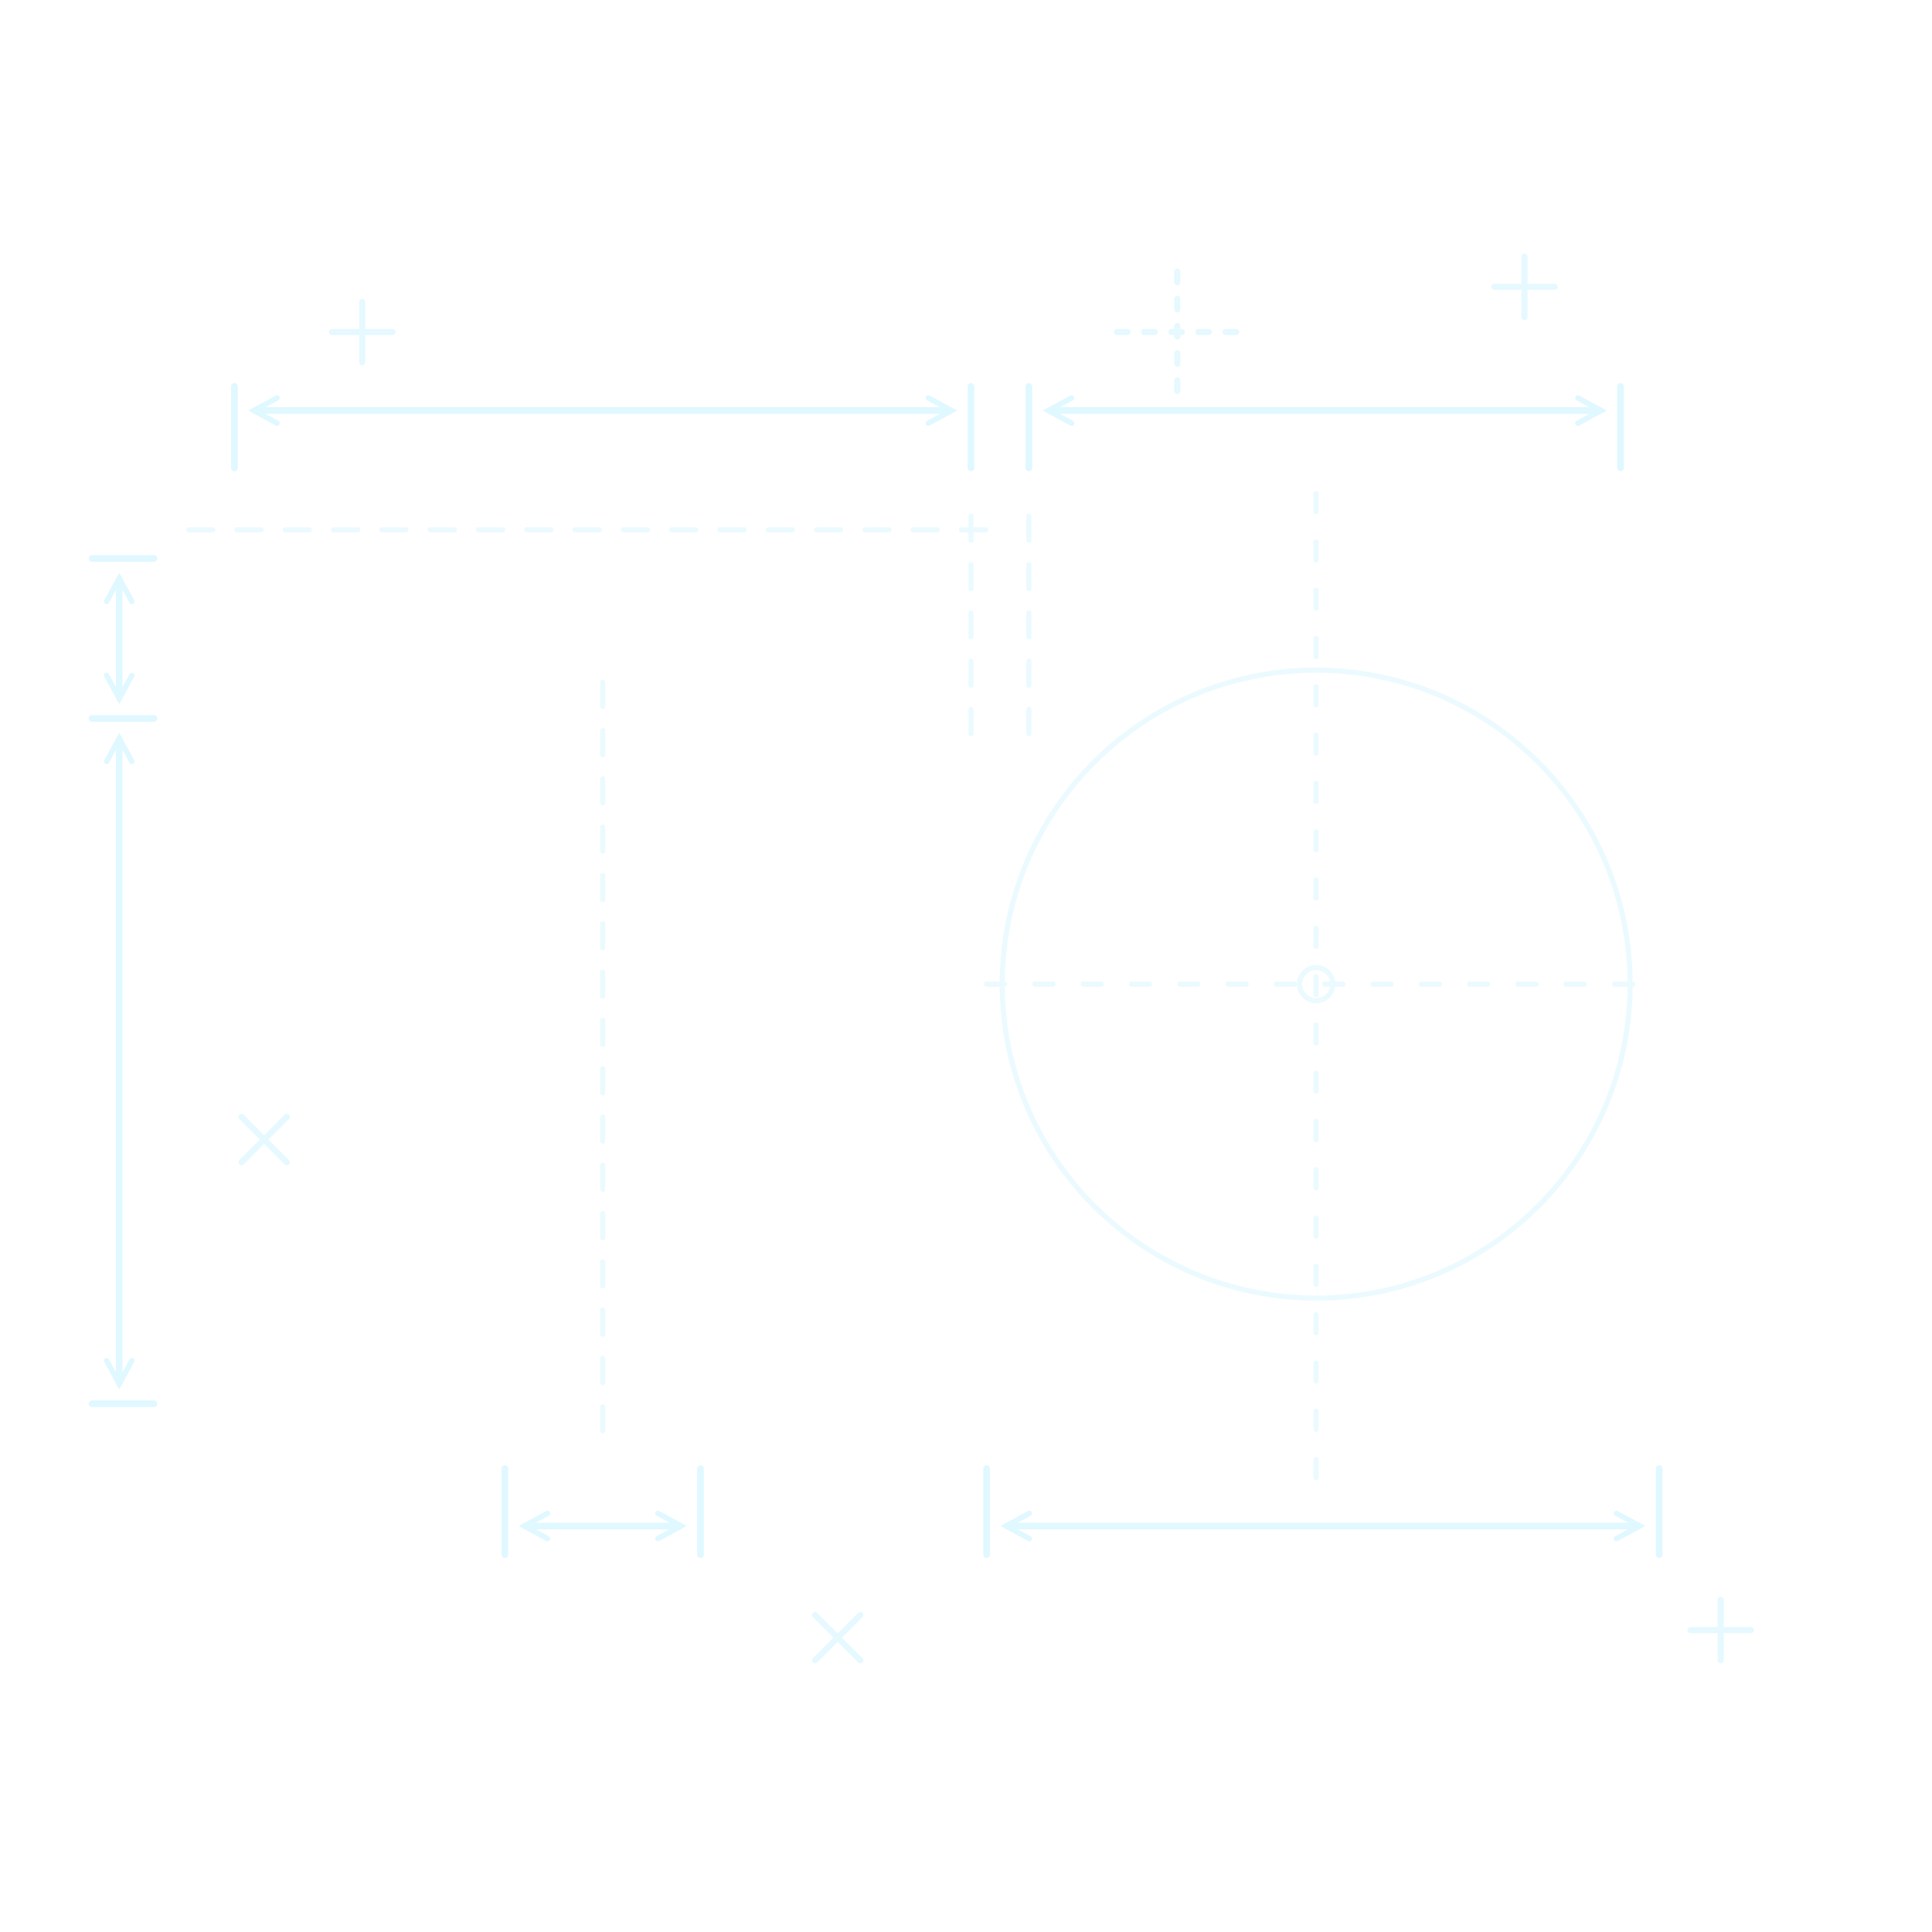
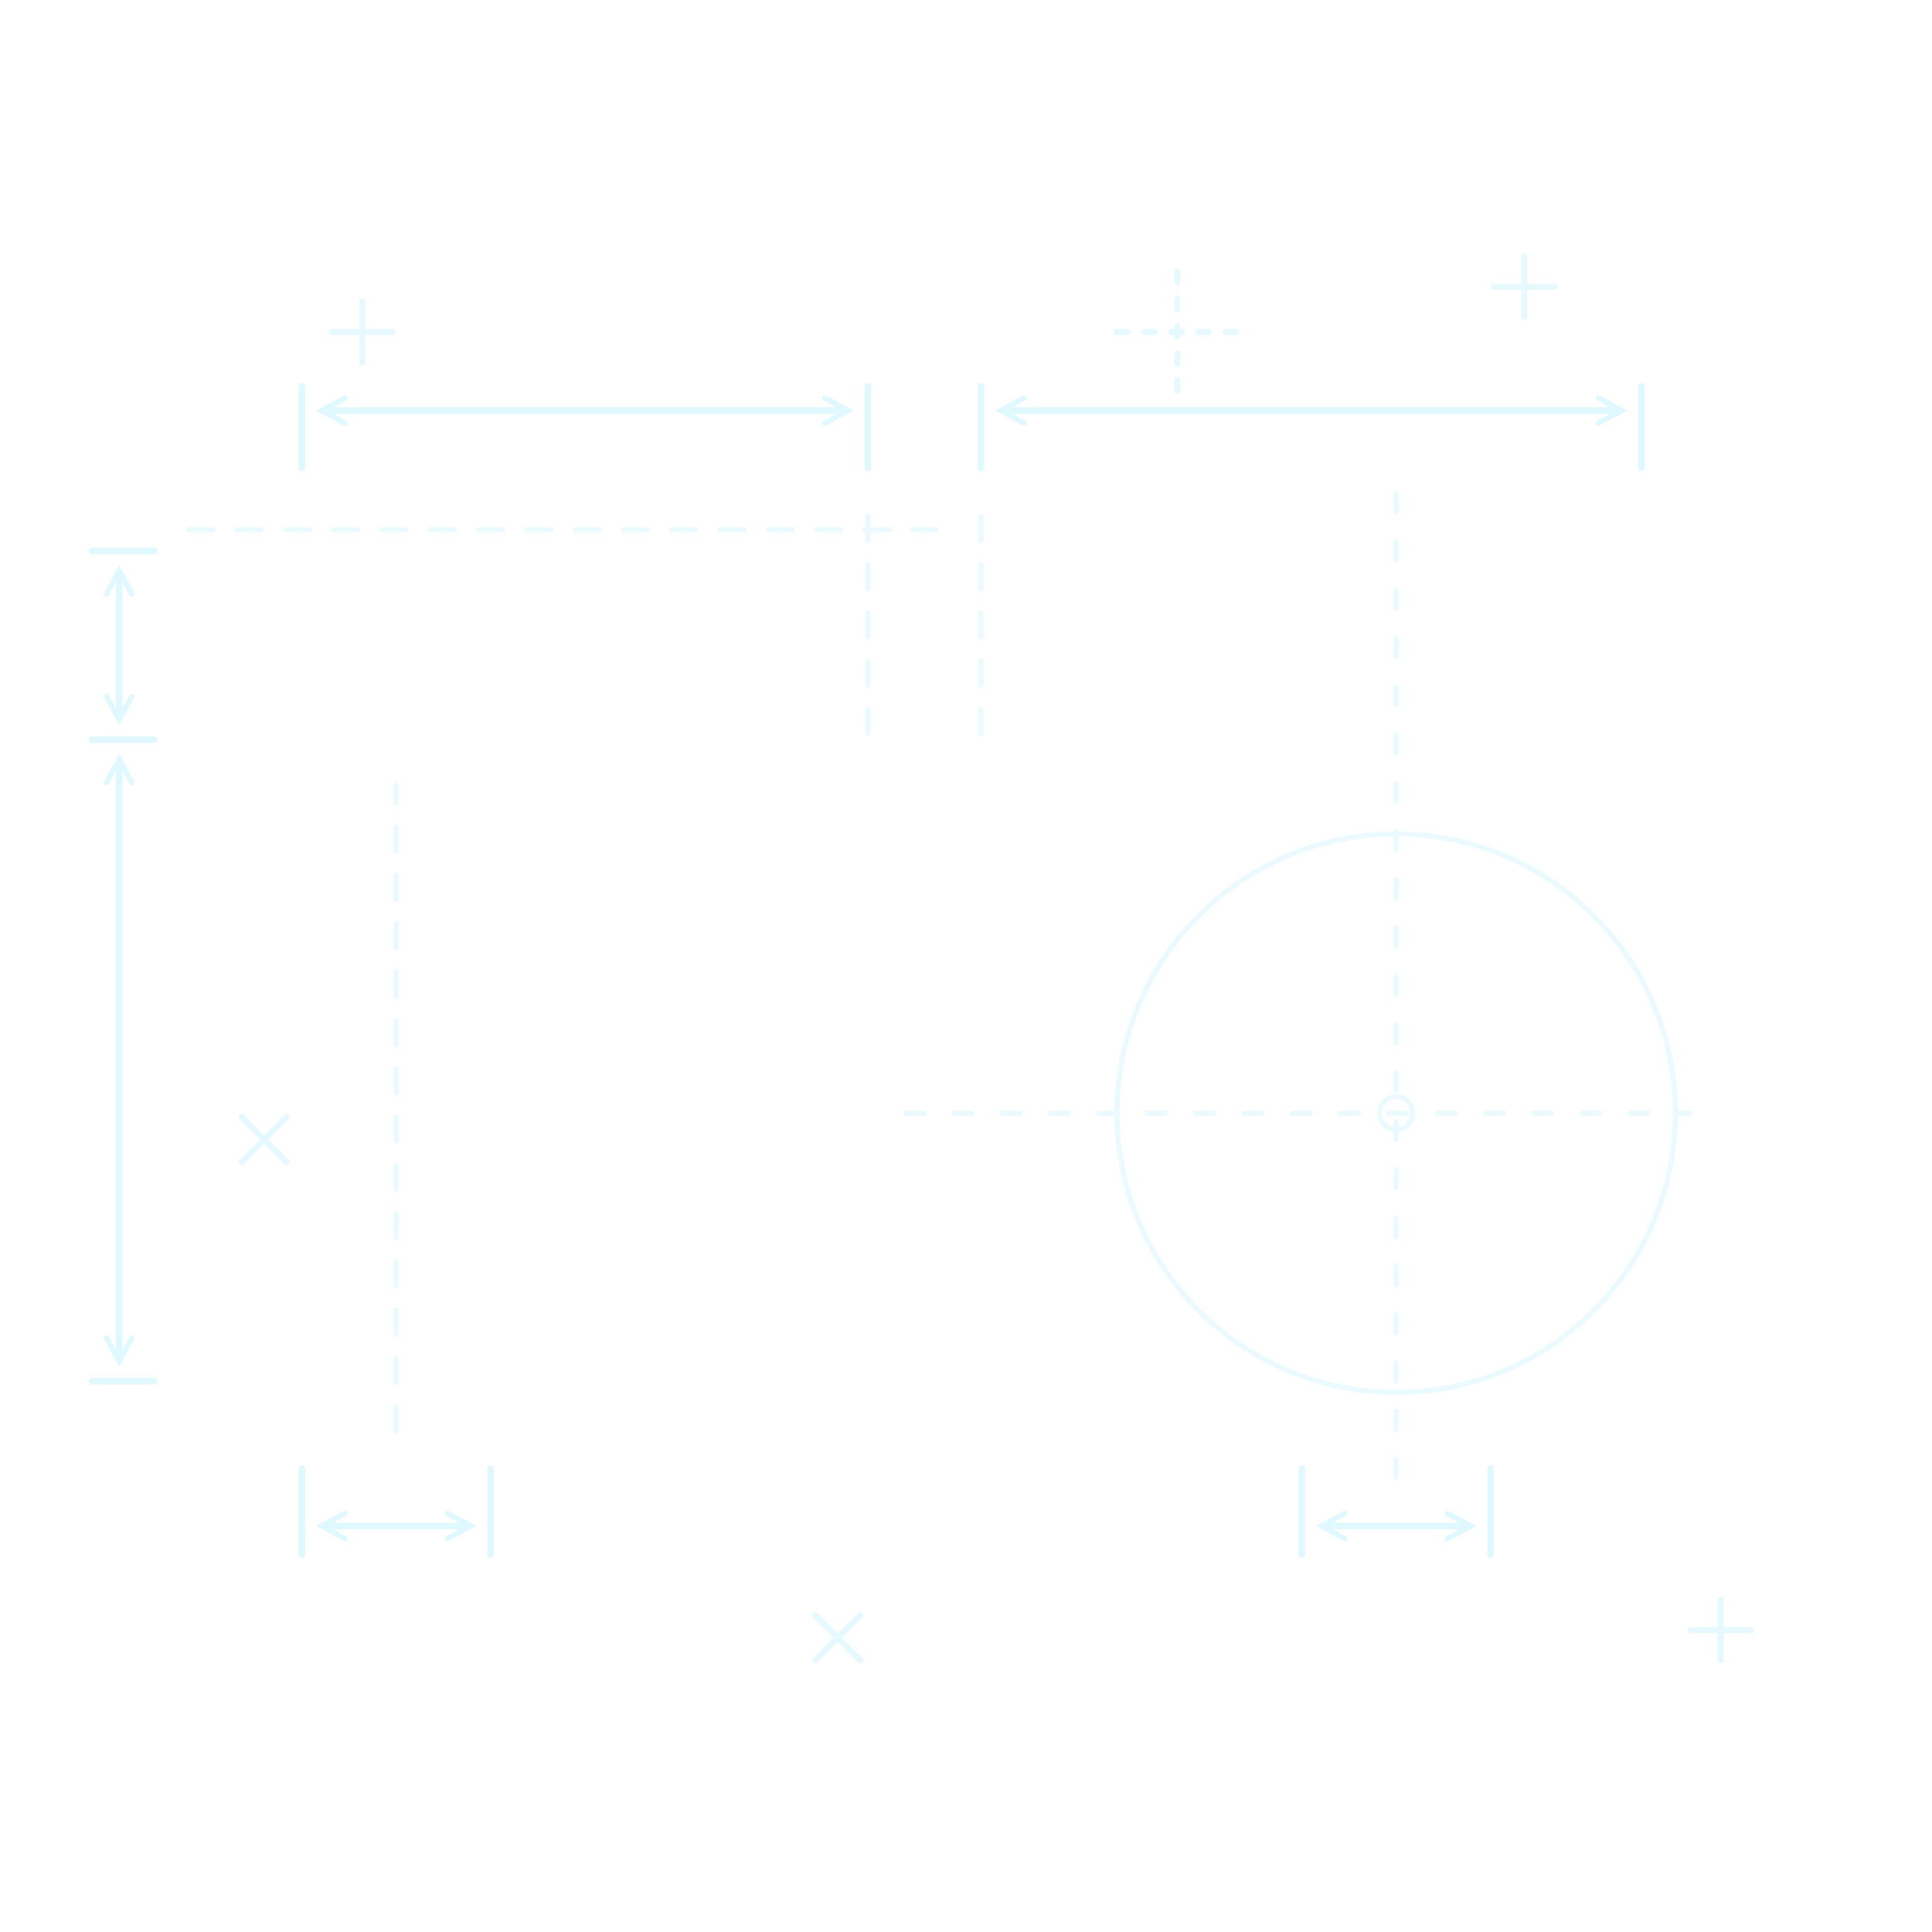
<svg xmlns="http://www.w3.org/2000/svg" width="128" height="128" viewBox="0 0 128 128" fill="none">
  <defs>
    <marker id="arrowStart" markerWidth="5" markerHeight="5" refX="1.2" refY="2.5" orient="auto" markerUnits="strokeWidth">
      <path d="M4.5 0.6L1 2.5L4.5 4.4" fill="none" stroke="#DDF7FF" stroke-width="0.8" stroke-linecap="round" />
    </marker>
    <marker id="arrowEnd" markerWidth="5" markerHeight="5" refX="3.8" refY="2.5" orient="auto" markerUnits="strokeWidth">
      <path d="M0.5 0.6L4 2.5L0.5 4.4" fill="none" stroke="#DDF7FF" stroke-width="0.8" stroke-linecap="round" />
    </marker>
  </defs>
  <g stroke="#DDF7FF" stroke-linecap="round" stroke-linejoin="round">
    <g opacity="0.9" stroke-width="0.44">
-       <path d="M15.531 31V25.6M64.331 31V25.6M68.165 31V25.6M107.365 31V25.6" />
-       <path d="M16.9 27.2H62.96" marker-start="url(#arrowStart)" marker-end="url(#arrowEnd)" />
-       <path d="M69.54 27.2H105.99" marker-start="url(#arrowStart)" marker-end="url(#arrowEnd)" />
-       <path d="M33.451 97.3V103M46.411 97.3V103M65.365 97.3V103M109.925 97.3V103" />
-       <path d="M34.82 101.1H45.04" marker-start="url(#arrowStart)" marker-end="url(#arrowEnd)" />
-       <path d="M66.74 101.1H108.55" marker-start="url(#arrowStart)" marker-end="url(#arrowEnd)" />
-       <path d="M10.2 37H6.1M10.2 47.6H6.1M10.2 93H6.1" />
-       <path d="M7.9 38.4V46.2" marker-start="url(#arrowStart)" marker-end="url(#arrowEnd)" />
-       <path d="M7.9 49V91.6" marker-start="url(#arrowStart)" marker-end="url(#arrowEnd)" />
+       <path d="M20 31V25.6M57.5 31V25.6M65 31V25.6M108.75 31V25.6" />
+       <path d="M21.4 27.2H56.1" marker-start="url(#arrowStart)" marker-end="url(#arrowEnd)" />
+       <path d="M66.4 27.2H107.35" marker-start="url(#arrowStart)" marker-end="url(#arrowEnd)" />
+       <path d="M20 97.3V103M32.5 97.3V103M86.25 97.3V103M98.75 97.3V103" />
+       <path d="M21.4 101.1H31.1" marker-start="url(#arrowStart)" marker-end="url(#arrowEnd)" />
+       <path d="M87.65 101.1H97.35" marker-start="url(#arrowStart)" marker-end="url(#arrowEnd)" />
+       <path d="M10.2 36.5H6.1M10.2 49H6.1M10.2 91.5H6.1" />
+       <path d="M7.9 37.9V47.6" marker-start="url(#arrowStart)" marker-end="url(#arrowEnd)" />
+       <path d="M7.9 50.4V90.1" marker-start="url(#arrowStart)" marker-end="url(#arrowEnd)" />
    </g>
    <g opacity="0.58" stroke-width="0.34">
-       <path d="M12.5 35.1H66.8M39.931 94.8V44.5M64.331 34.2V49.9M68.165 34.2V49.9" stroke-dasharray="1.6 1.6" />
-       <path d="M65.365 65.2H109.925M87.2 32.7V98.2" stroke-dasharray="1.2 2" />
-       <circle cx="87.2" cy="65.2" r="20.8" />
-       <circle cx="87.2" cy="65.2" r="1.1" />
+       <path d="M12.5 35.1H62M26.25 94.8V52M57.5 34.2V49.9M65 34.2V49.9" stroke-dasharray="1.6 1.6" />
+       <path d="M60 73.75H112M92.5 32.7V98.2" stroke-dasharray="1.2 2" />
+       <circle cx="92.5" cy="73.75" r="18.5" />
+       <circle cx="92.5" cy="73.75" r="1.1" />
    </g>
    <g opacity="0.76" stroke-width="0.4">
      <path d="M24 20V24M22 22H26M101 17V21M99 19H103M114 106V110M112 108H116" />
      <path d="M54 107L57 110M57 107L54 110M16 74L19 77M19 74L16 77" />
      <path d="M74 22H82M78 18V26" stroke-dasharray="0.7 1.1" />
    </g>
  </g>
</svg>
